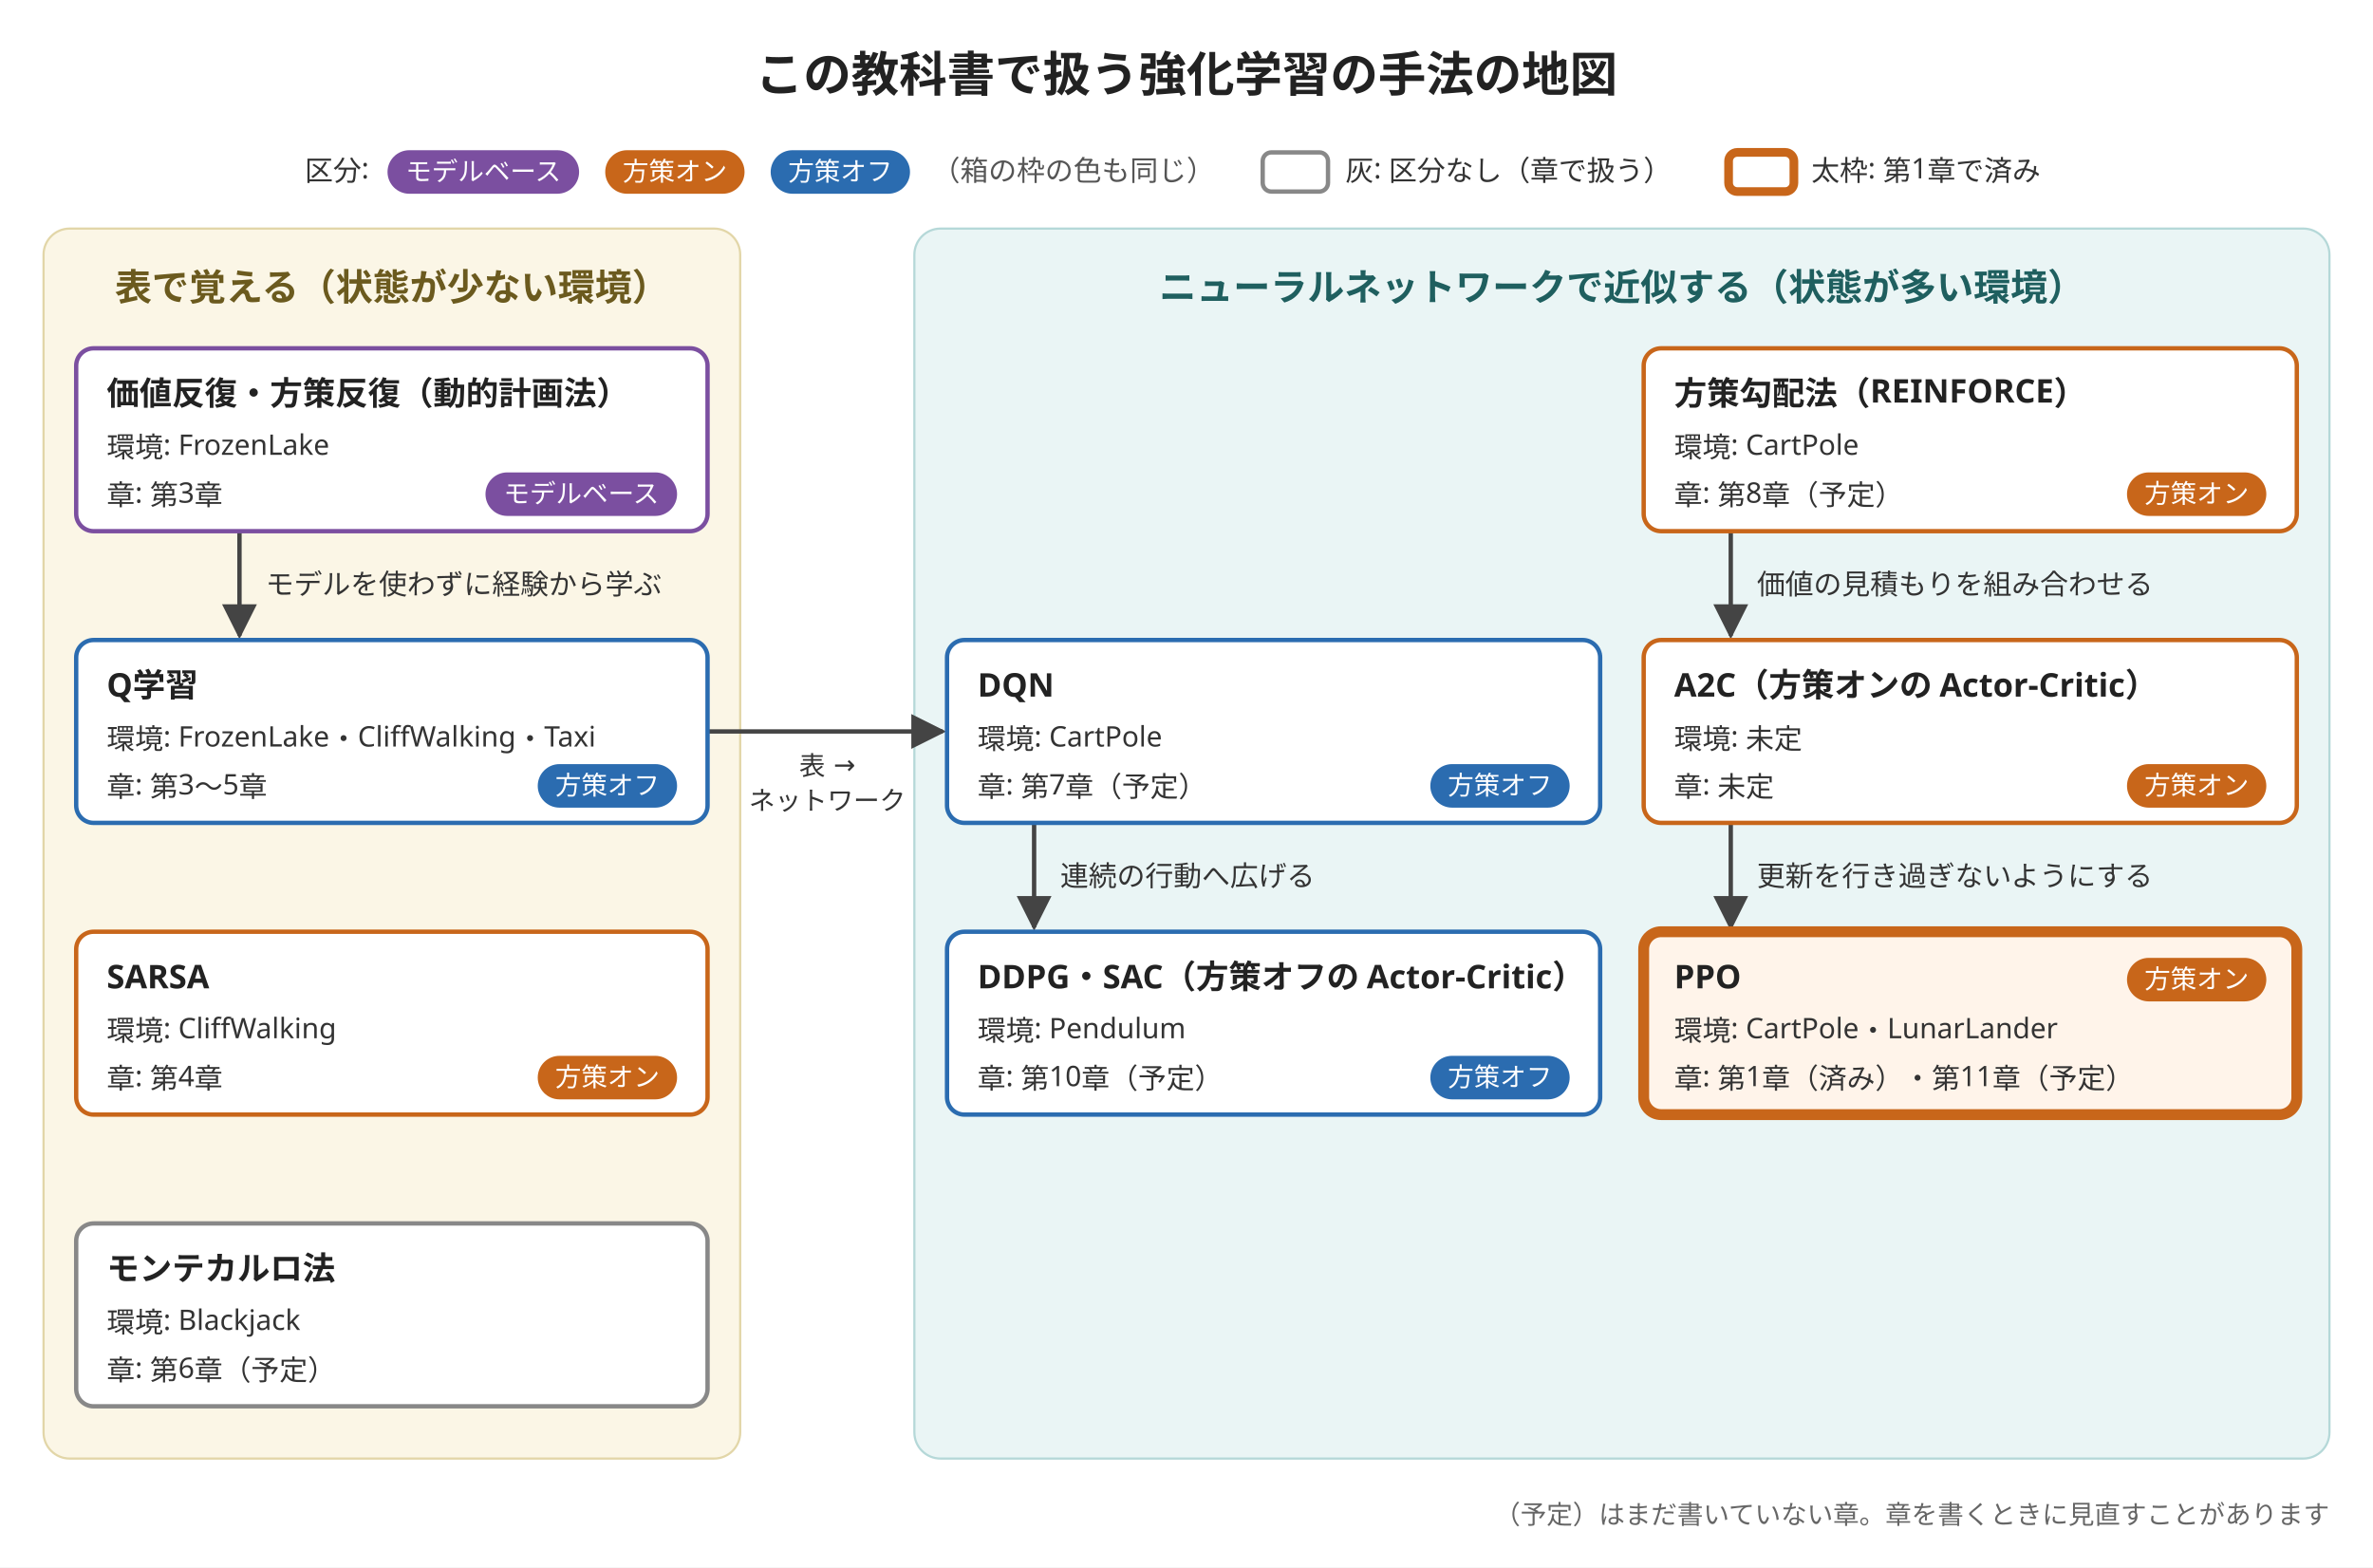
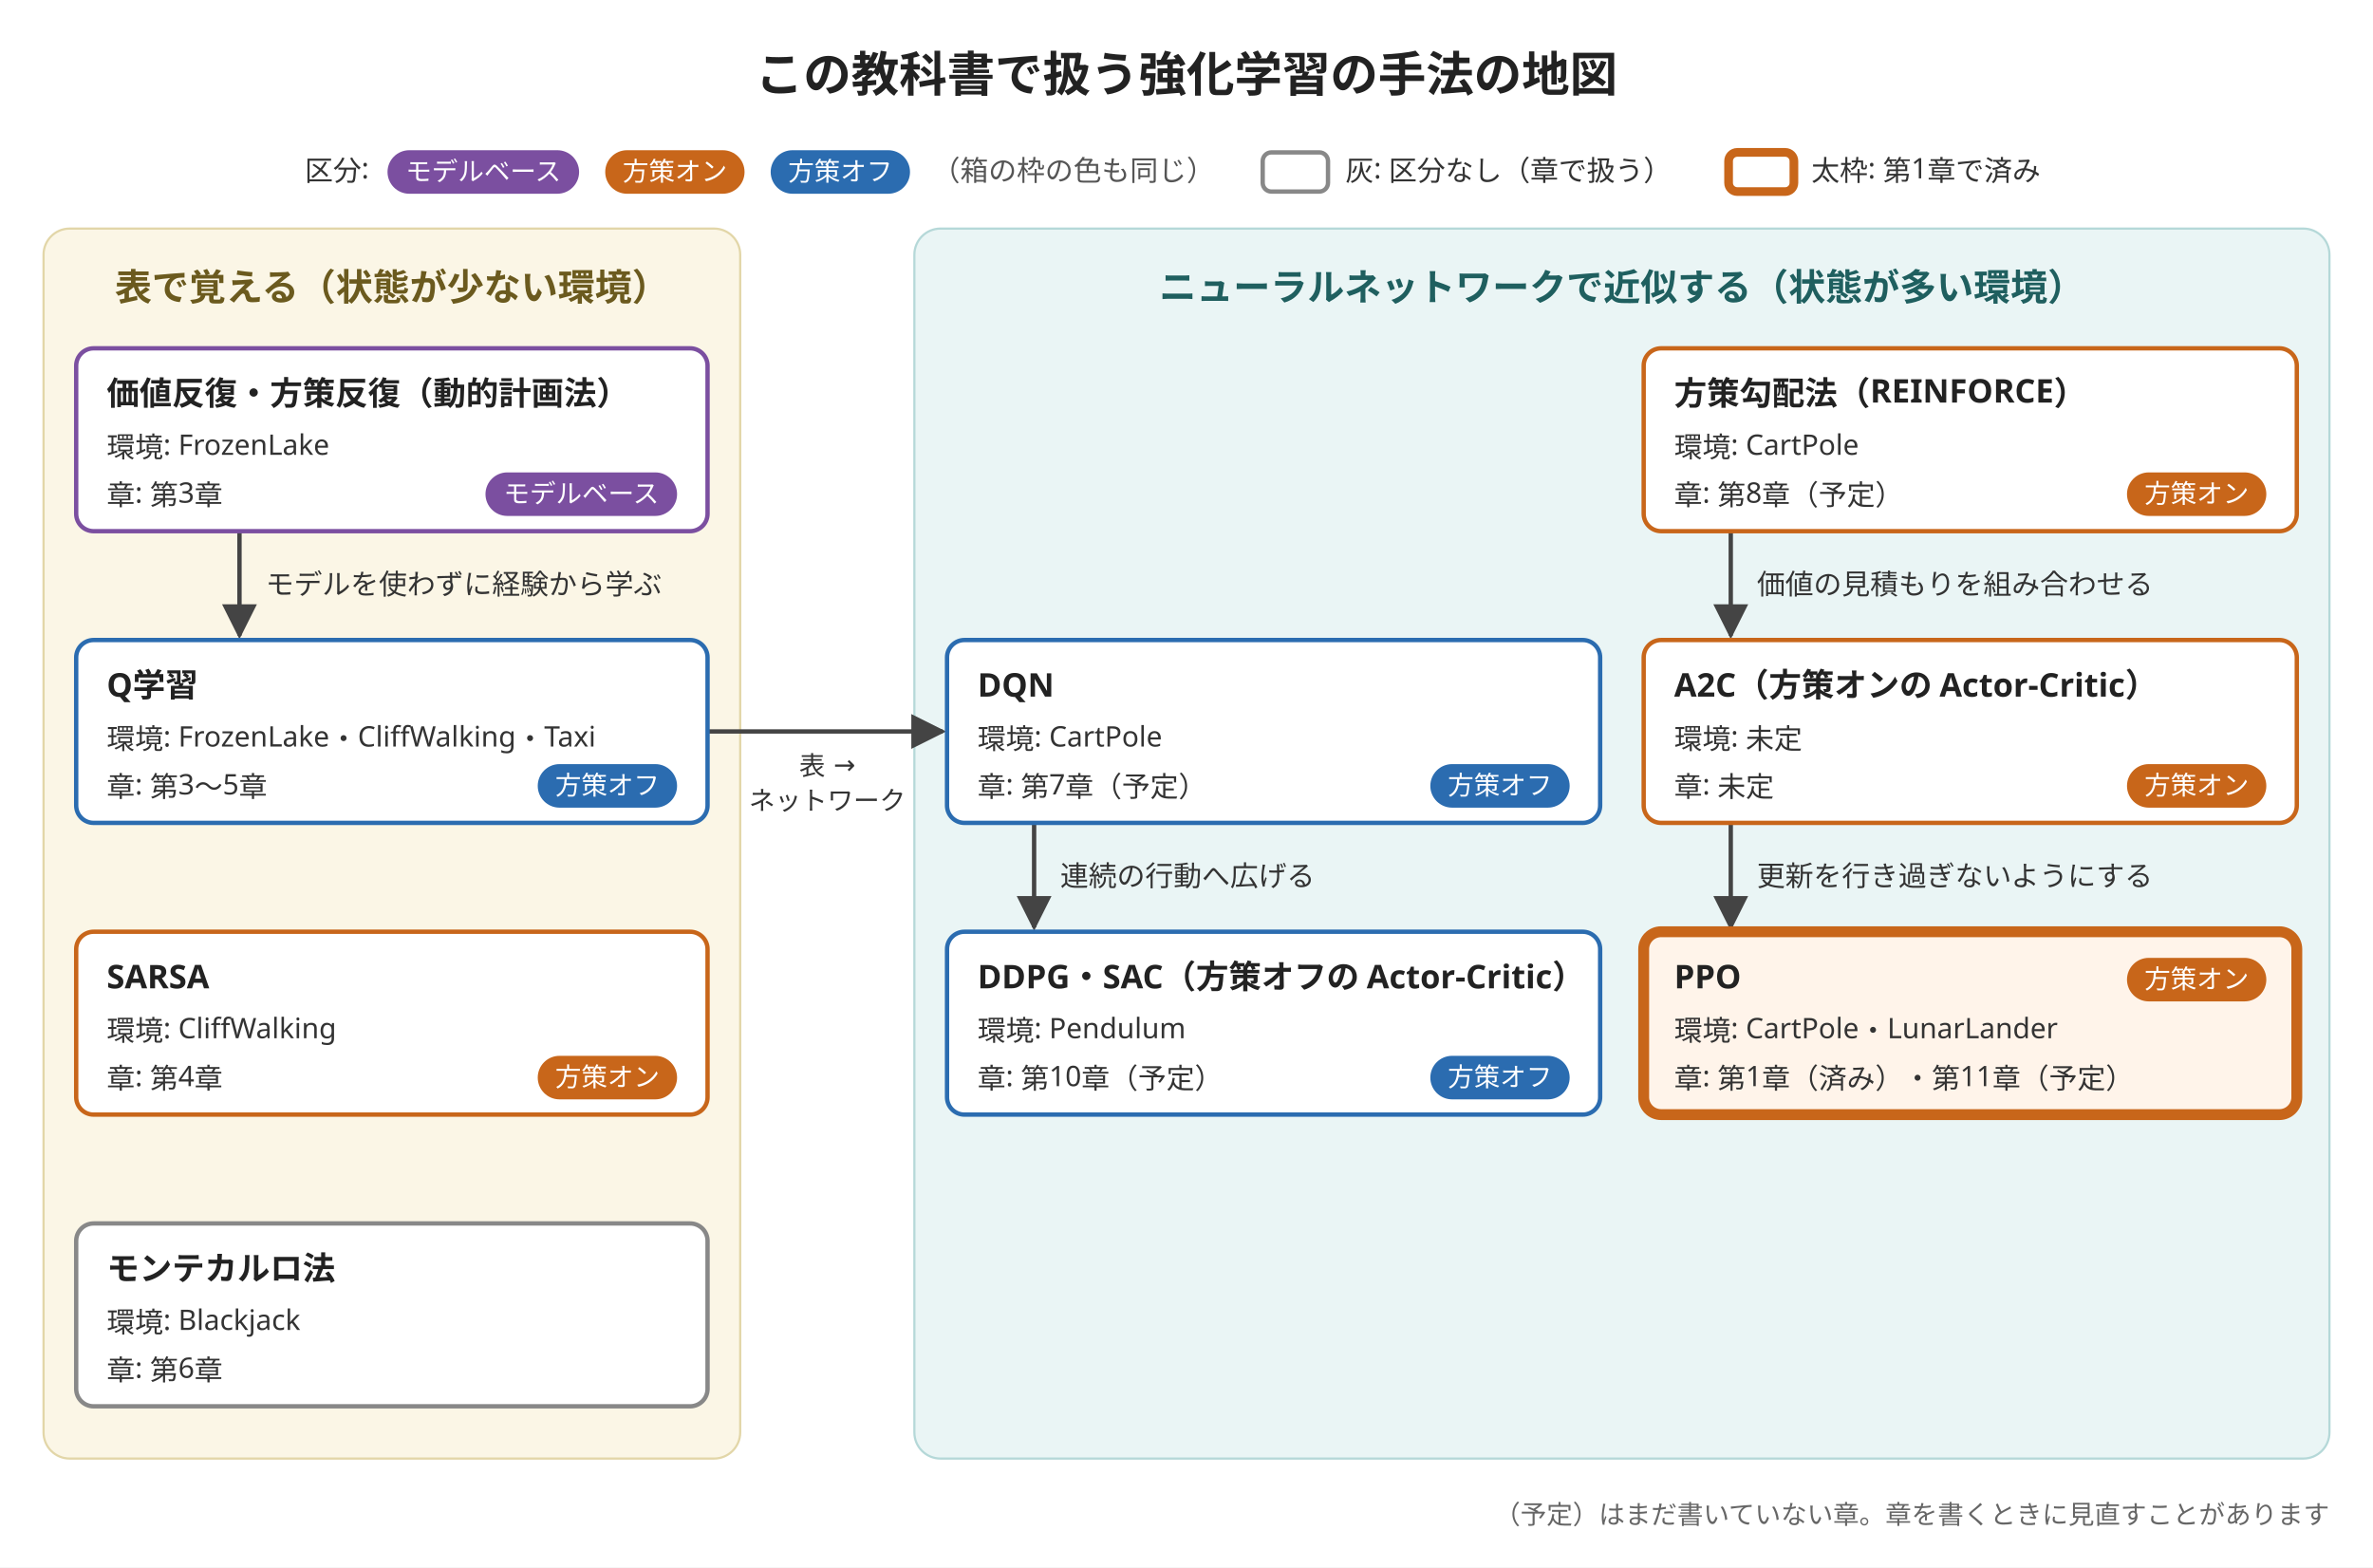
<svg xmlns="http://www.w3.org/2000/svg" width="1090" height="720" viewBox="0 0 1090 720" font-family="sans-serif">
  <defs>
    <marker id="arrow" viewBox="0 0 10 10" refX="9" refY="5" markerWidth="8" markerHeight="8" orient="auto-start-reverse">
      <path d="M0,0 L10,5 L0,10 z" fill="#444" />
    </marker>
  </defs>
  <rect x="0" y="0" width="1090" height="720" fill="#ffffff" />
  <text x="545" y="42" font-size="22" font-weight="bold" text-anchor="middle" fill="#222">この教科書で扱う強化学習の手法の地図</text>
  <g font-size="13" fill="#333" transform="translate(140,0)">
    <text x="0" y="83">区分:</text>
    <rect x="38" y="69" width="88" height="20" rx="10" fill="#7b4fa0" />
    <text x="82" y="83" font-size="12" fill="#fff" text-anchor="middle">モデルベース</text>
    <rect x="138" y="69" width="64" height="20" rx="10" fill="#c8661a" />
    <text x="170" y="83" font-size="12" fill="#fff" text-anchor="middle">方策オン</text>
    <rect x="214" y="69" width="64" height="20" rx="10" fill="#2b6cb0" />
    <text x="246" y="83" font-size="12" fill="#fff" text-anchor="middle">方策オフ</text>
    <text x="288" y="83" fill="#555">（箱の枠の色も同じ）</text>
    <rect x="440" y="70" width="30" height="18" rx="4" fill="#fff" stroke="#888888" stroke-width="2" />
    <text x="478" y="83">灰: 区分なし（章で扱う）</text>
    <rect x="654" y="70" width="30" height="18" rx="4" fill="#fff" stroke="#c8661a" stroke-width="4" />
    <text x="692" y="83">太枠: 第1章で済み</text>
  </g>
  <rect x="20" y="105" width="320" height="565" rx="12" fill="#fbf6e6" stroke="#e2d6a8" />
  <rect x="420" y="105" width="650" height="565" rx="12" fill="#eaf5f5" stroke="#b5d8d8" />
  <text x="180" y="138" font-size="17" font-weight="bold" text-anchor="middle" fill="#6b5a1e">表で覚える（状態が少ない環境）</text>
  <text x="745" y="138" font-size="17" font-weight="bold" text-anchor="middle" fill="#1f5f5f">ニューラルネットワークで近似する（状態が多い環境）</text>
  <g stroke="#444" stroke-width="2" fill="none" marker-end="url(#arrow)">
    <line x1="110" y1="244" x2="110" y2="292" />
    <line x1="325" y1="336" x2="433" y2="336" />
    <line x1="475" y1="378" x2="475" y2="426" />
    <line x1="795" y1="244" x2="795" y2="292" />
    <line x1="795" y1="378" x2="795" y2="426" />
  </g>
  <g font-size="13" fill="#333">
    <text x="122" y="273">モデルを使わずに経験から学ぶ</text>
    <text x="380" y="356" font-size="12" text-anchor="middle">表 →</text>
    <text x="380" y="372" font-size="12" text-anchor="middle">ネットワーク</text>
    <text x="487" y="407">連続の行動へ広げる</text>
    <text x="807" y="273">価値の見積もりを組み合わせる</text>
    <text x="807" y="407">更新を行き過ぎないようにする</text>
  </g>
  <g>
    <rect x="35" y="160" width="290" height="84" rx="8" fill="#fff" stroke="#7b4fa0" stroke-width="2" />
    <text x="49" y="186" font-size="15" font-weight="bold" fill="#222">価値反復・方策反復（動的計画法）</text>
    <text x="49" y="210" font-size="13" fill="#333">環境: FrozenLake</text>
    <text x="49" y="232" font-size="13" fill="#333">章: 第3章</text>
    <rect x="223" y="217" width="88" height="20" rx="10" fill="#7b4fa0" />
    <text x="267" y="231" font-size="12" fill="#fff" text-anchor="middle">モデルベース</text>
  </g>
  <g>
    <rect x="35" y="294" width="290" height="84" rx="8" fill="#fff" stroke="#2b6cb0" stroke-width="2" />
    <text x="49" y="320" font-size="15" font-weight="bold" fill="#222">Q学習</text>
    <text x="49" y="344" font-size="13" fill="#333">環境: FrozenLake・CliffWalking・Taxi</text>
    <text x="49" y="366" font-size="13" fill="#333">章: 第3〜5章</text>
    <rect x="247" y="351" width="64" height="20" rx="10" fill="#2b6cb0" />
    <text x="279" y="365" font-size="12" fill="#fff" text-anchor="middle">方策オフ</text>
  </g>
  <g>
    <rect x="35" y="428" width="290" height="84" rx="8" fill="#fff" stroke="#c8661a" stroke-width="2" />
    <text x="49" y="454" font-size="15" font-weight="bold" fill="#222">SARSA</text>
    <text x="49" y="478" font-size="13" fill="#333">環境: CliffWalking</text>
    <text x="49" y="500" font-size="13" fill="#333">章: 第4章</text>
    <rect x="247" y="485" width="64" height="20" rx="10" fill="#c8661a" />
    <text x="279" y="499" font-size="12" fill="#fff" text-anchor="middle">方策オン</text>
  </g>
  <g>
    <rect x="35" y="562" width="290" height="84" rx="8" fill="#fff" stroke="#888888" stroke-width="2" />
    <text x="49" y="588" font-size="15" font-weight="bold" fill="#222">モンテカルロ法</text>
    <text x="49" y="612" font-size="13" fill="#333">環境: Blackjack</text>
-     <text x="49" y="634" font-size="13" fill="#333">章: 第6章（予定）</text>
+     <text x="49" y="634" font-size="13" fill="#333">章: 第6章</text>
  </g>
  <g>
    <rect x="435" y="294" width="300" height="84" rx="8" fill="#fff" stroke="#2b6cb0" stroke-width="2" />
    <text x="449" y="320" font-size="15" font-weight="bold" fill="#222">DQN</text>
    <text x="449" y="344" font-size="13" fill="#333">環境: CartPole</text>
    <text x="449" y="366" font-size="13" fill="#333">章: 第7章（予定）</text>
    <rect x="657" y="351" width="64" height="20" rx="10" fill="#2b6cb0" />
    <text x="689" y="365" font-size="12" fill="#fff" text-anchor="middle">方策オフ</text>
  </g>
  <g>
    <rect x="435" y="428" width="300" height="84" rx="8" fill="#fff" stroke="#2b6cb0" stroke-width="2" />
    <text x="449" y="454" font-size="15" font-weight="bold" fill="#222">DDPG・SAC（方策オフの Actor-Critic）</text>
    <text x="449" y="478" font-size="13" fill="#333">環境: Pendulum</text>
    <text x="449" y="500" font-size="13" fill="#333">章: 第10章（予定）</text>
    <rect x="657" y="485" width="64" height="20" rx="10" fill="#2b6cb0" />
    <text x="689" y="499" font-size="12" fill="#fff" text-anchor="middle">方策オフ</text>
  </g>
  <g>
    <rect x="755" y="160" width="300" height="84" rx="8" fill="#fff" stroke="#c8661a" stroke-width="2" />
    <text x="769" y="186" font-size="15" font-weight="bold" fill="#222">方策勾配法（REINFORCE）</text>
    <text x="769" y="210" font-size="13" fill="#333">環境: CartPole</text>
    <text x="769" y="232" font-size="13" fill="#333">章: 第8章（予定）</text>
    <rect x="977" y="217" width="64" height="20" rx="10" fill="#c8661a" />
    <text x="1009" y="231" font-size="12" fill="#fff" text-anchor="middle">方策オン</text>
  </g>
  <g>
    <rect x="755" y="294" width="300" height="84" rx="8" fill="#fff" stroke="#c8661a" stroke-width="2" />
    <text x="769" y="320" font-size="15" font-weight="bold" fill="#222">A2C（方策オンの Actor-Critic）</text>
    <text x="769" y="344" font-size="13" fill="#333">環境: 未定</text>
    <text x="769" y="366" font-size="13" fill="#333">章: 未定</text>
    <rect x="977" y="351" width="64" height="20" rx="10" fill="#c8661a" />
    <text x="1009" y="365" font-size="12" fill="#fff" text-anchor="middle">方策オン</text>
  </g>
  <g>
    <rect x="755" y="428" width="300" height="84" rx="8" fill="#fff4ea" stroke="#c8661a" stroke-width="5" />
    <text x="769" y="454" font-size="15" font-weight="bold" fill="#222">PPO</text>
    <text x="769" y="478" font-size="13" fill="#333">環境: CartPole・LunarLander</text>
    <text x="769" y="500" font-size="13" fill="#333">章: 第1章（済み）・第11章（予定）</text>
    <rect x="977" y="440" width="64" height="20" rx="10" fill="#c8661a" />
    <text x="1009" y="454" font-size="12" fill="#fff" text-anchor="middle">方策オン</text>
  </g>
  <text x="1070" y="700" font-size="12" text-anchor="end" fill="#666">（予定）はまだ書いていない章。章を書くときに見直すことがあります</text>
</svg>
